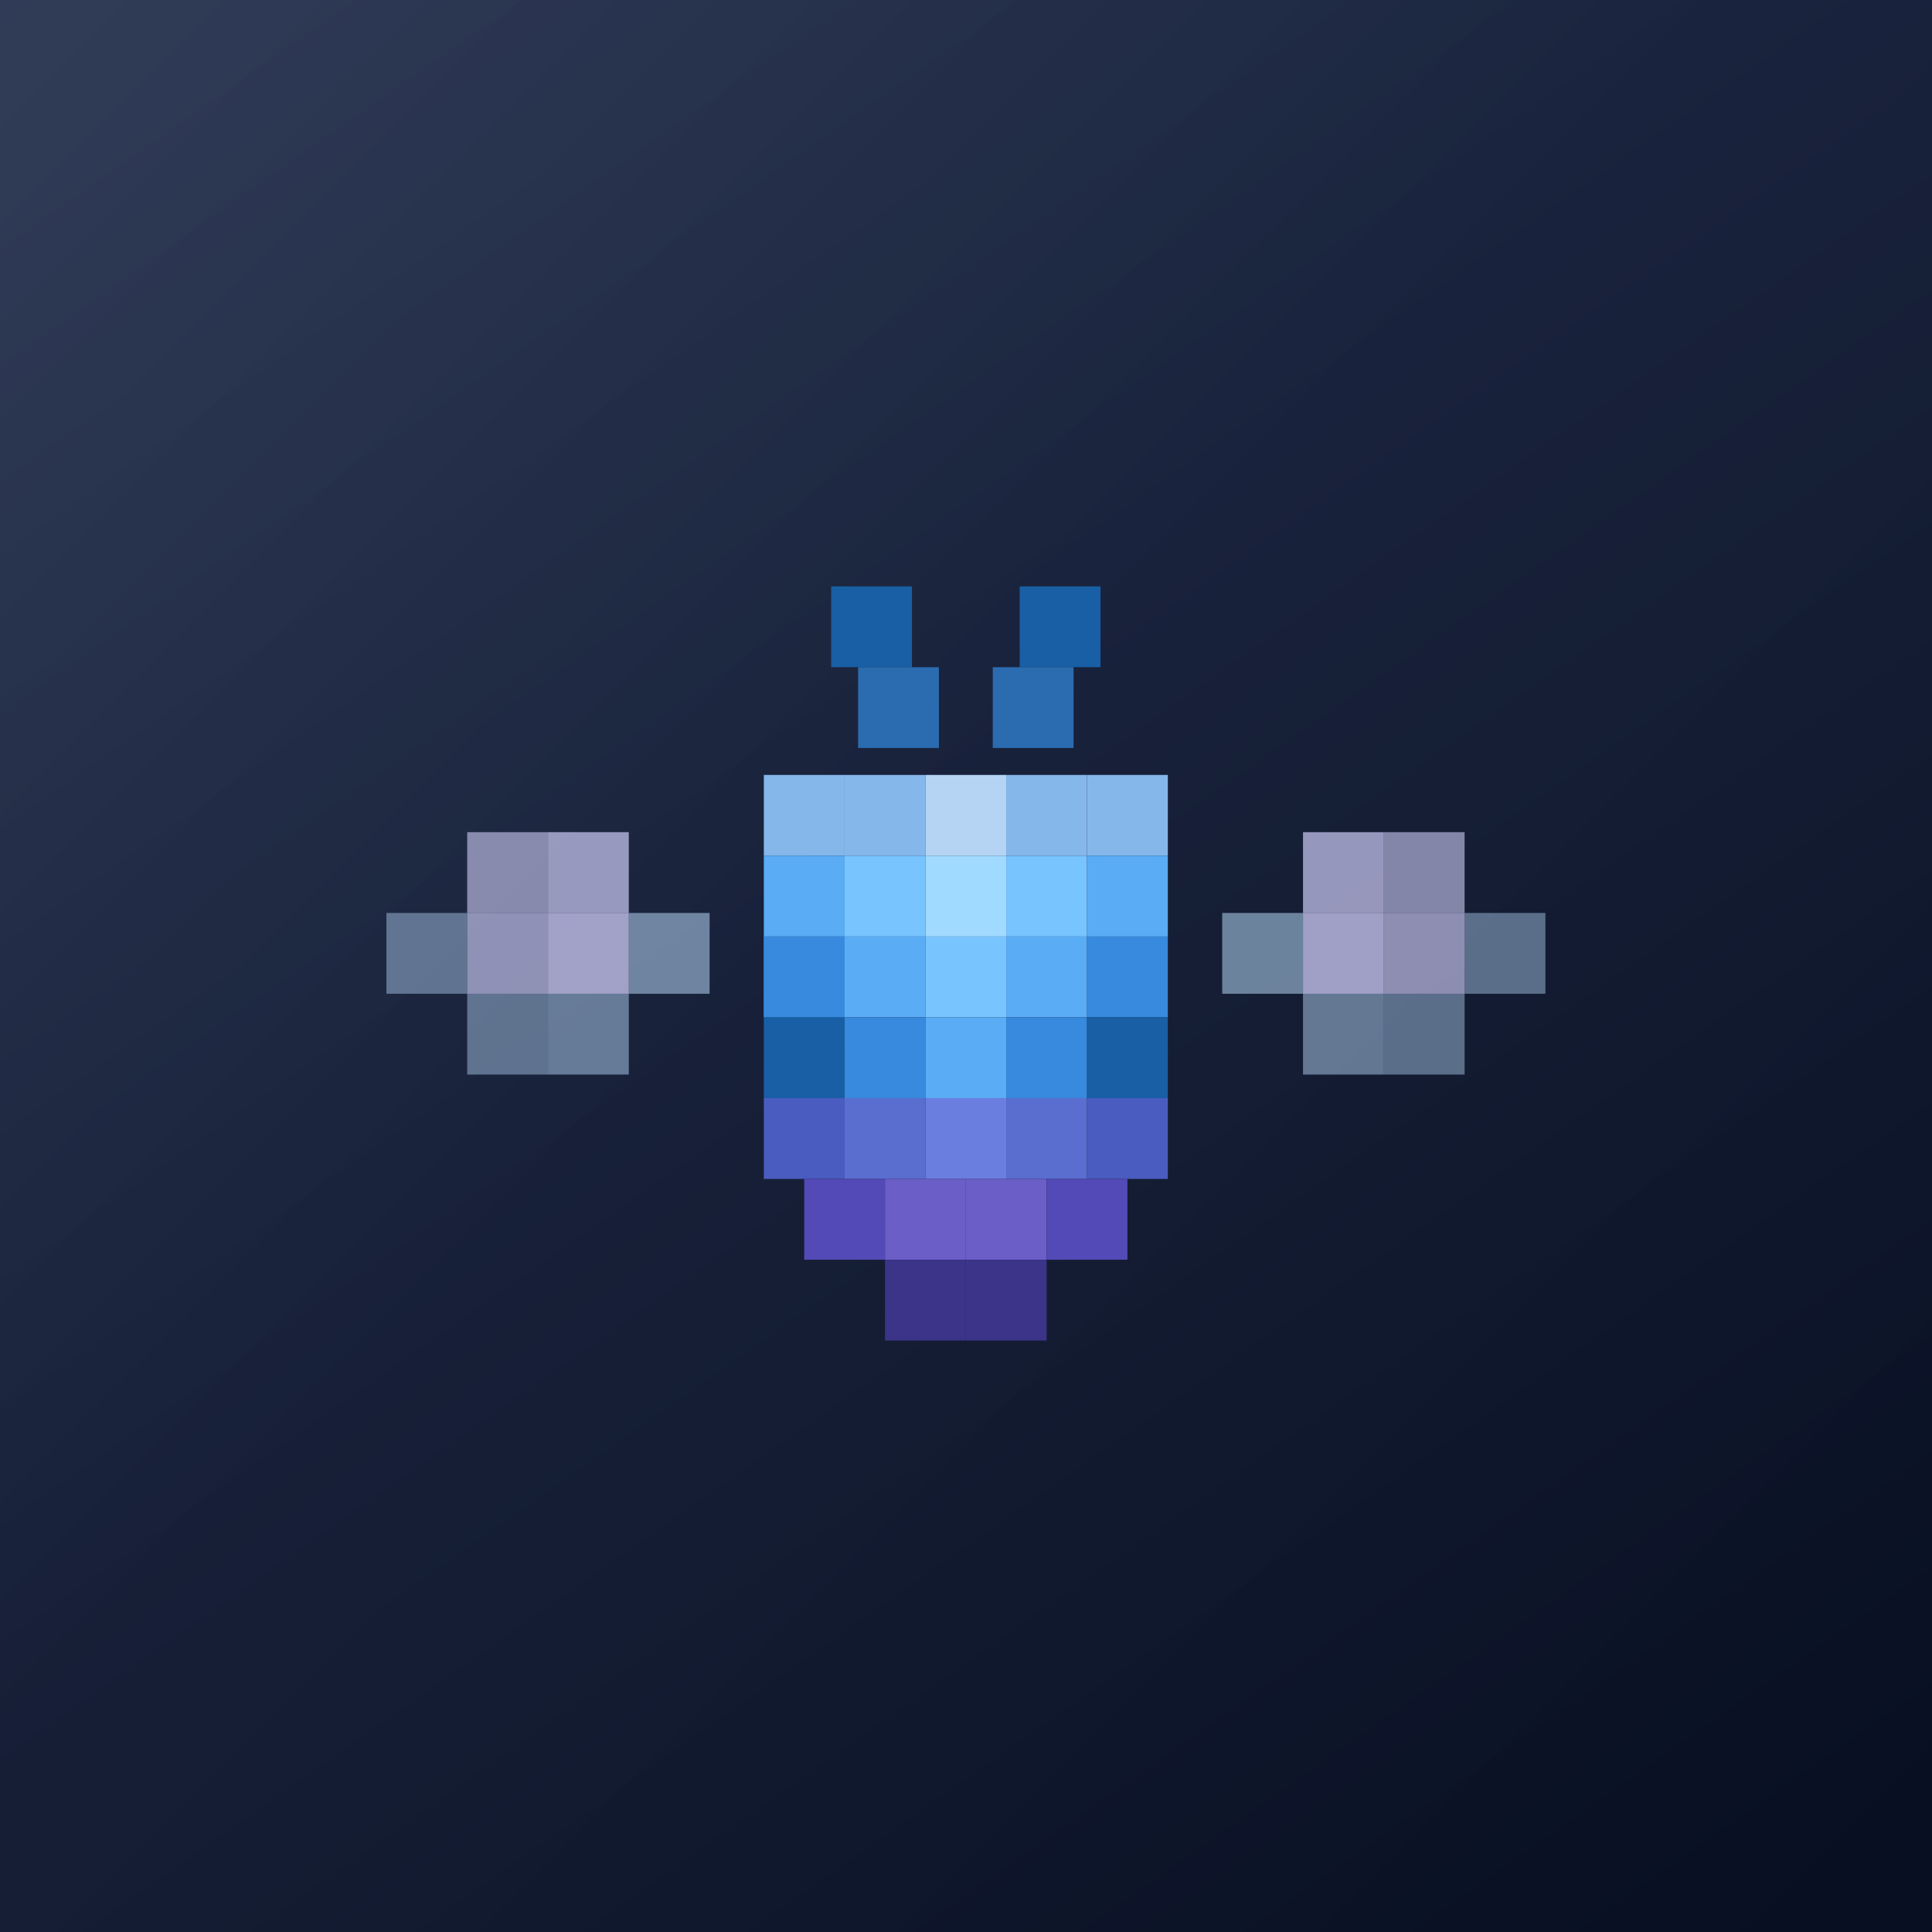
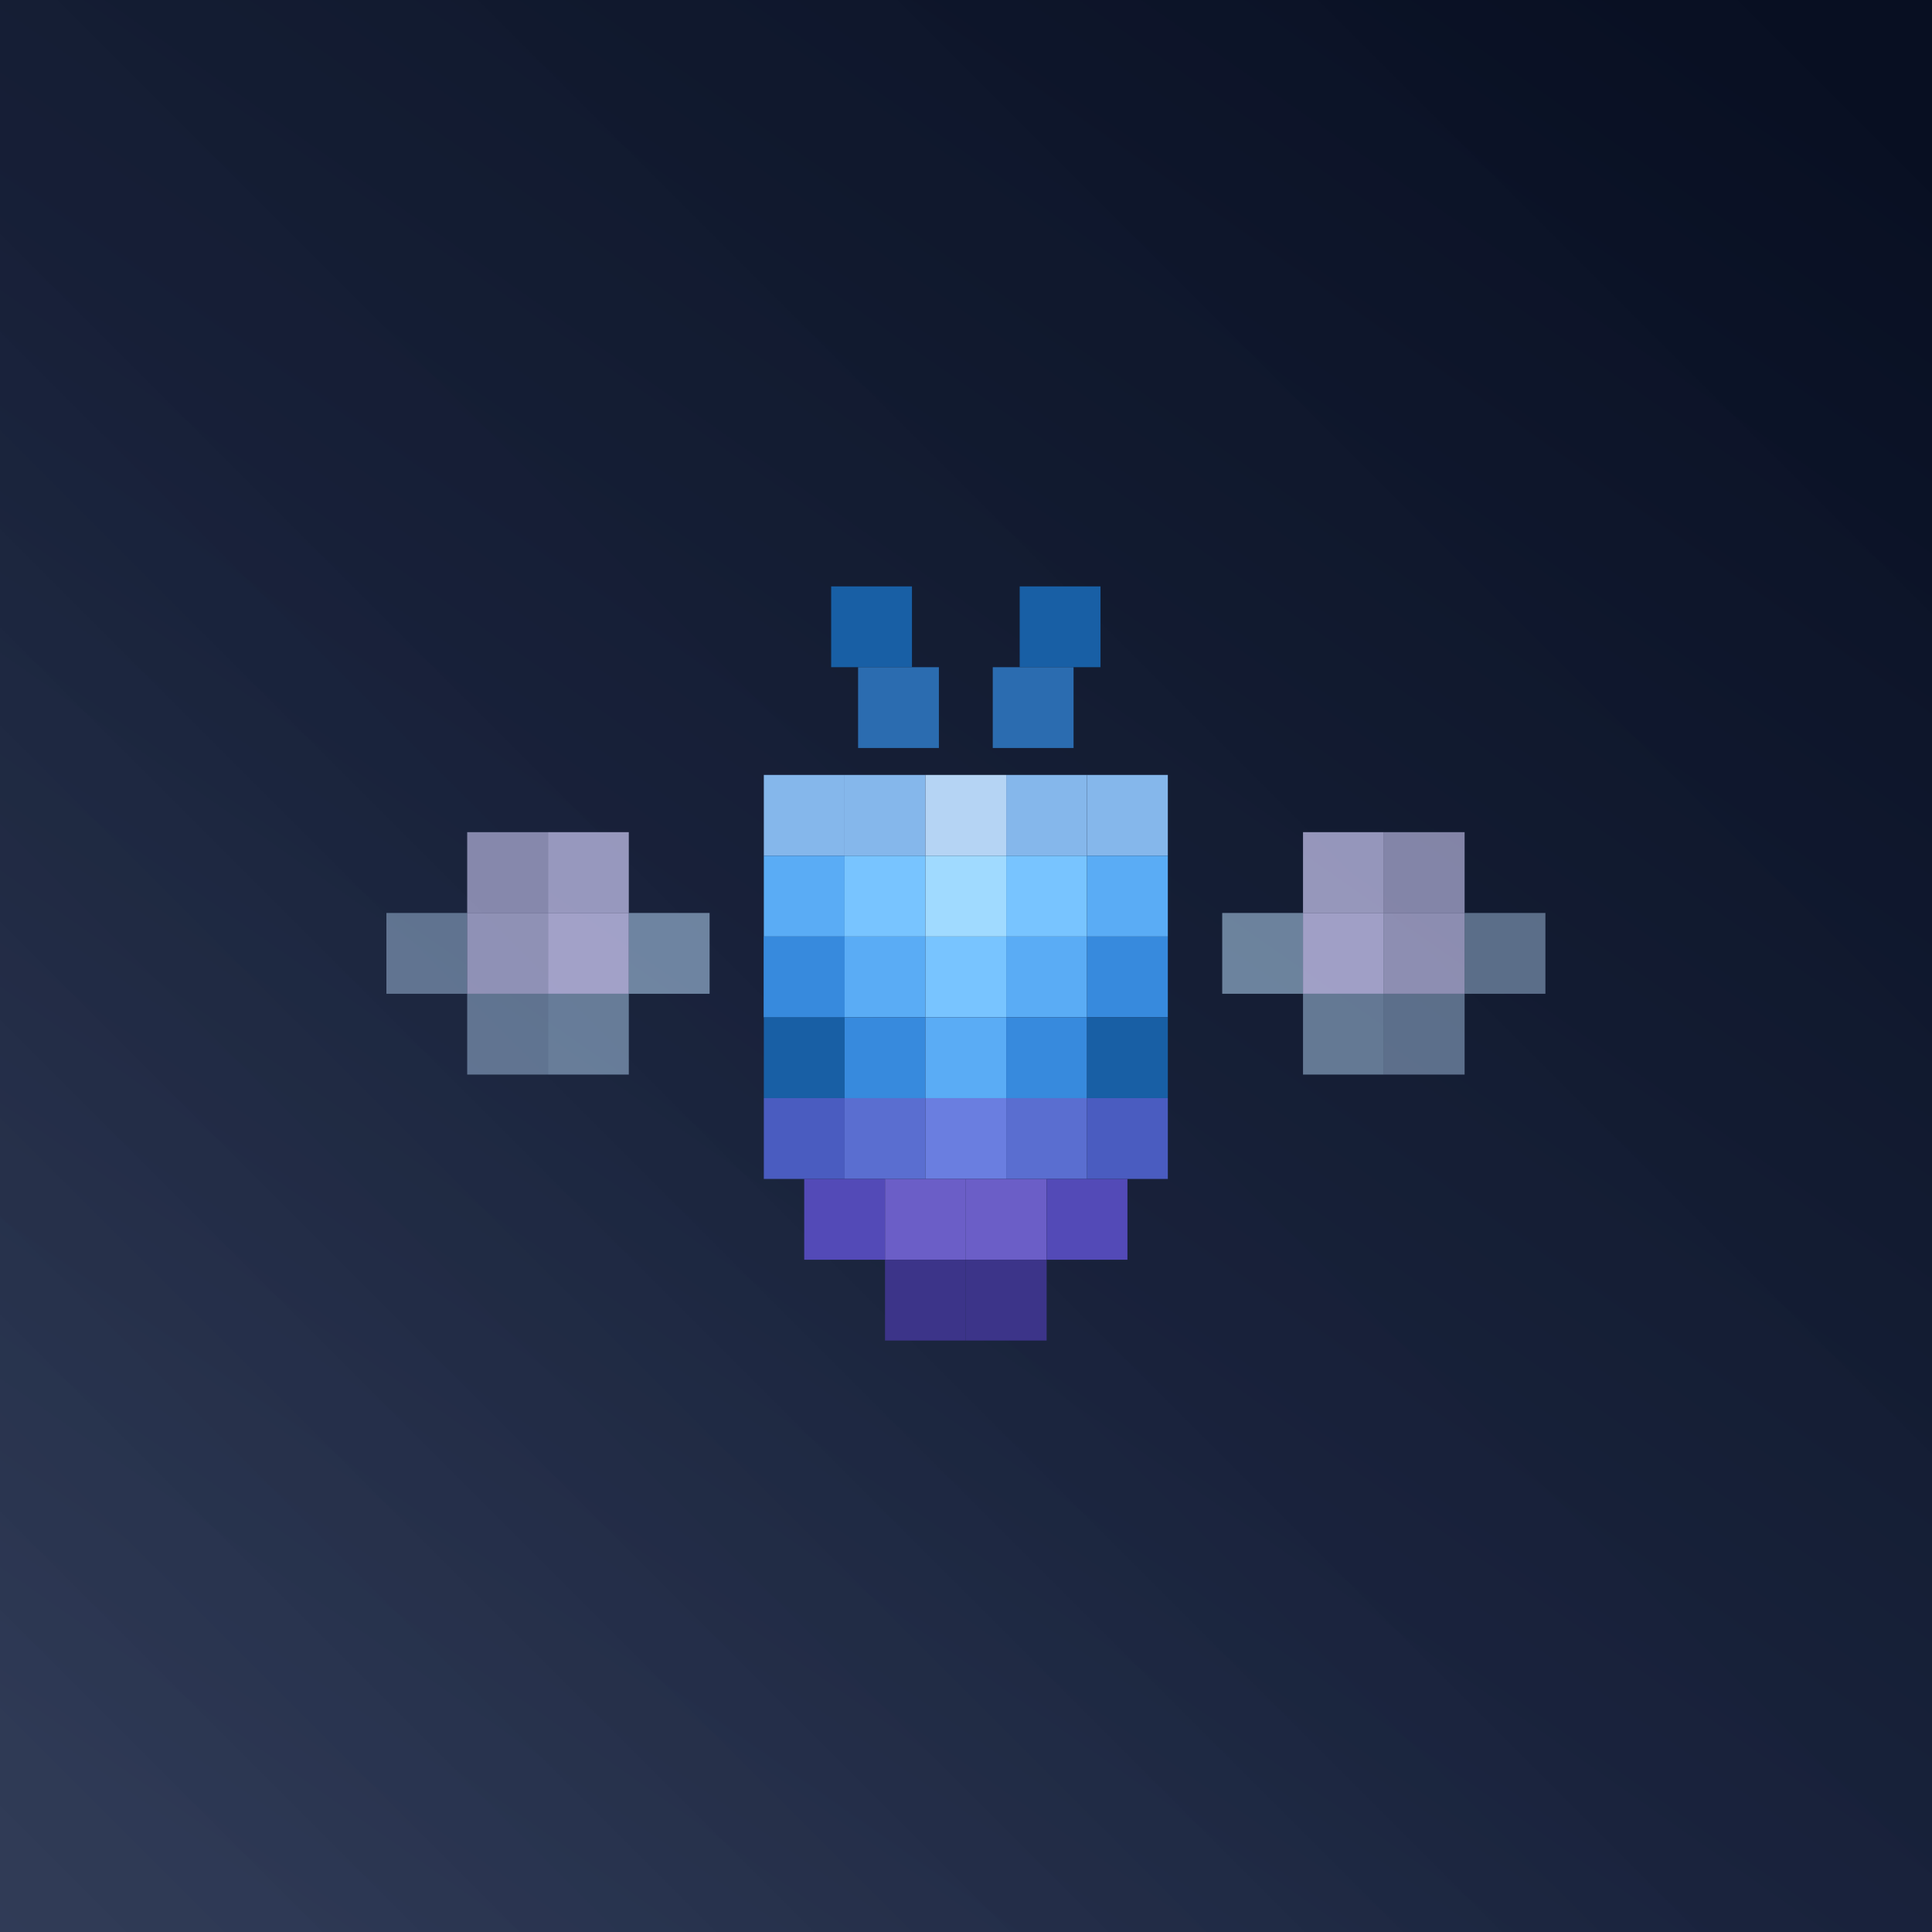
<svg xmlns="http://www.w3.org/2000/svg" viewBox="0 0 512 512">
  <defs>
-     <linearGradient id="bg" x1="0.15" y1="0" x2="0.85" y2="1">
+     <linearGradient id="bg" x1="0.15" y1="1" x2="0.85" y2="0">
      <stop offset="0%" stop-color="#1c2846" />
      <stop offset="100%" stop-color="#080f22" />
    </linearGradient>
-     <linearGradient id="sheen" x1="0" y1="0" x2="1" y2="1">
+     <linearGradient id="sheen" x1="0" y1="1" x2="1" y2="0">
      <stop offset="0%" stop-color="#fff" stop-opacity="0.09" />
      <stop offset="45%" stop-color="#fff" stop-opacity="0.02" />
      <stop offset="100%" stop-color="#fff" stop-opacity="0" />
    </linearGradient>
  </defs>
  <rect width="512" height="512" fill="url(#bg)" />
  <rect width="512" height="512" fill="url(#sheen)" />
  <svg x="102.40" y="155.40" width="307.20" height="201.21" viewBox="0 0 171 112" preserveAspectRatio="xMidYMid meet">
    <g transform="matrix(1,0,0,1,-52.156,-152.359)">
      <g transform="matrix(0.496635,0,0,0.496635,28.3714,152.359)">
        <g transform="matrix(4,0,0,4,4,0)">
          <rect x="44" y="0" width="6" height="6" style="fill:rgb(24,95,165);" />
        </g>
        <g transform="matrix(4,0,0,4,4,0)">
          <rect x="58" y="0" width="6" height="6" style="fill:rgb(24,95,165);" />
        </g>
        <g transform="matrix(4,0,0,4,4,0)">
          <rect x="46" y="6" width="6" height="6" style="fill:rgb(43,108,176);" />
        </g>
        <g transform="matrix(4,0,0,4,4,0)">
          <rect x="56" y="6" width="6" height="6" style="fill:rgb(43,108,176);" />
        </g>
        <g>
          <g transform="matrix(4,0,0,4,0,0)">
            <rect x="40" y="14" width="6" height="6" style="fill:rgb(133,183,235);" />
          </g>
          <g transform="matrix(4,0,0,4,0,0)">
            <rect x="46" y="14" width="6" height="6" style="fill:rgb(133,183,235);" />
          </g>
          <g transform="matrix(4,0,0,4,0,0)">
            <rect x="52" y="14" width="6" height="6" style="fill:rgb(181,212,244);" />
          </g>
          <g transform="matrix(4,0,0,4,0,0)">
            <rect x="58" y="14" width="6" height="6" style="fill:rgb(133,183,235);" />
          </g>
          <g transform="matrix(4,0,0,4,0,0)">
            <rect x="64" y="14" width="6" height="6" style="fill:rgb(133,183,235);" />
          </g>
          <g transform="matrix(4,0,0,4,0,0)">
            <rect x="40" y="20" width="6" height="6" style="fill:rgb(90,172,245);" />
          </g>
          <g transform="matrix(4,0,0,4,0,0)">
            <rect x="46" y="20" width="6" height="6" style="fill:rgb(120,196,255);" />
          </g>
          <g transform="matrix(4,0,0,4,0,0)">
            <rect x="52" y="20" width="6" height="6" style="fill:rgb(160,218,255);" />
          </g>
          <g transform="matrix(4,0,0,4,0,0)">
            <rect x="58" y="20" width="6" height="6" style="fill:rgb(120,196,255);" />
          </g>
          <g transform="matrix(4,0,0,4,0,0)">
            <rect x="64" y="20" width="6" height="6" style="fill:rgb(90,172,245);" />
          </g>
          <g transform="matrix(4,0,0,4,0,0)">
            <rect x="40" y="26" width="6" height="6" style="fill:rgb(55,138,221);" />
          </g>
          <g transform="matrix(4,0,0,4,0,0)">
            <rect x="40" y="26" width="6" height="6" style="fill:rgb(55,138,221);" />
          </g>
          <g transform="matrix(4,0,0,4,0,0)">
            <rect x="46" y="26" width="6" height="6" style="fill:rgb(90,172,245);" />
          </g>
          <g transform="matrix(4,0,0,4,0,0)">
            <rect x="52" y="26" width="6" height="6" style="fill:rgb(120,196,255);" />
          </g>
          <g transform="matrix(4,0,0,4,0,0)">
            <rect x="58" y="26" width="6" height="6" style="fill:rgb(90,172,245);" />
          </g>
          <g transform="matrix(4,0,0,4,0,0)">
            <rect x="64" y="26" width="6" height="6" style="fill:rgb(55,138,221);" />
          </g>
          <g transform="matrix(4,0,0,4,0,0)">
            <rect x="40" y="32" width="6" height="6" style="fill:rgb(24,95,165);" />
          </g>
          <g transform="matrix(4,0,0,4,0,0)">
            <rect x="46" y="32" width="6" height="6" style="fill:rgb(55,138,221);" />
          </g>
          <g transform="matrix(4,0,0,4,0,0)">
            <rect x="52" y="32" width="6" height="6" style="fill:rgb(90,172,245);" />
          </g>
          <g transform="matrix(4,0,0,4,0,0)">
            <rect x="58" y="32" width="6" height="6" style="fill:rgb(55,138,221);" />
          </g>
          <g transform="matrix(4,0,0,4,0,0)">
            <rect x="64" y="32" width="6" height="6" style="fill:rgb(24,95,165);" />
          </g>
          <g transform="matrix(4,0,0,4,0,0)">
            <rect x="40" y="38" width="6" height="6" style="fill:rgb(74,92,192);" />
          </g>
          <g transform="matrix(4,0,0,4,0,0)">
            <rect x="46" y="38" width="6" height="6" style="fill:rgb(90,110,208);" />
          </g>
          <g transform="matrix(4,0,0,4,0,0)">
            <rect x="52" y="38" width="6" height="6" style="fill:rgb(106,126,224);" />
          </g>
          <g transform="matrix(4,0,0,4,0,0)">
            <rect x="58" y="38" width="6" height="6" style="fill:rgb(90,110,208);" />
          </g>
          <g transform="matrix(4,0,0,4,0,0)">
            <rect x="64" y="38" width="6" height="6" style="fill:rgb(74,92,192);" />
          </g>
          <g transform="matrix(4,0,0,4,-4,0)">
            <rect x="44" y="44" width="6" height="6" style="fill:rgb(83,74,183);" />
          </g>
          <g transform="matrix(4,0,0,4,-4,0)">
            <rect x="50" y="44" width="6" height="6" style="fill:rgb(107,94,199);" />
          </g>
          <g transform="matrix(4,0,0,4,-4,0)">
            <rect x="56" y="44" width="6" height="6" style="fill:rgb(107,94,199);" />
          </g>
          <g transform="matrix(4,0,0,4,-4,0)">
            <rect x="62" y="44" width="6" height="6" style="fill:rgb(83,74,183);" />
          </g>
          <g transform="matrix(4,0,0,4,-4,0)">
            <rect x="50" y="50" width="6" height="6" style="fill:rgb(60,52,137);" />
          </g>
          <g transform="matrix(4,0,0,4,-4,0)">
            <rect x="56" y="50" width="6" height="6" style="fill:rgb(60,52,137);" />
          </g>
        </g>
      </g>
      <g transform="matrix(0.496635,0,0,0.496635,32.5749,152.359)">
        <g transform="matrix(4,0,0,4,-0.572407,1)">
          <rect x="16" y="18" width="6" height="6" style="fill:rgb(206,203,246);fill-opacity:0.6;" />
        </g>
        <g transform="matrix(4,0,0,4,-0.572407,1)">
          <rect x="22" y="18" width="6" height="6" style="fill:rgb(206,203,246);fill-opacity:0.7;" />
        </g>
        <g transform="matrix(4,0,0,4,-0.572407,1)">
          <rect x="10" y="24" width="6" height="6" style="fill:rgb(181,212,244);fill-opacity:0.45;" />
        </g>
        <g transform="matrix(4,0,0,4,-0.572407,1)">
          <rect x="16" y="24" width="6" height="6" style="fill:rgb(206,203,246);fill-opacity:0.65;" />
        </g>
        <g transform="matrix(4,0,0,4,-0.572407,1)">
          <rect x="22" y="24" width="6" height="6" style="fill:rgb(206,203,246);fill-opacity:0.75;" />
        </g>
        <g transform="matrix(4,0,0,4,-0.572407,1)">
          <rect x="28" y="24" width="6" height="6" style="fill:rgb(181,212,244);fill-opacity:0.55;" />
        </g>
        <g transform="matrix(4,0,0,4,-0.572407,1)">
          <rect x="16" y="30" width="6" height="6" style="fill:rgb(181,212,244);fill-opacity:0.45;" />
        </g>
        <g transform="matrix(4,0,0,4,-0.572407,1)">
          <rect x="22" y="30" width="6" height="6" style="fill:rgb(181,212,244);fill-opacity:0.5;" />
        </g>
      </g>
      <g transform="matrix(0.496635,0,0,0.496635,36.3938,152.855)">
        <g transform="matrix(4,0,0,4,0,0)">
          <rect x="76" y="18" width="6" height="6" style="fill:rgb(206,203,246);fill-opacity:0.7;" />
        </g>
        <g transform="matrix(4,0,0,4,0,0)">
          <rect x="82" y="18" width="6" height="6" style="fill:rgb(206,203,246);fill-opacity:0.6;" />
        </g>
        <g transform="matrix(4,0,0,4,0,0)">
          <rect x="70" y="24" width="6" height="6" style="fill:rgb(181,212,244);fill-opacity:0.55;" />
        </g>
        <g transform="matrix(4,0,0,4,0,0)">
          <rect x="76" y="24" width="6" height="6" style="fill:rgb(206,203,246);fill-opacity:0.75;" />
        </g>
        <g transform="matrix(4,0,0,4,0,0)">
          <rect x="82" y="24" width="6" height="6" style="fill:rgb(206,203,246);fill-opacity:0.65;" />
        </g>
        <g transform="matrix(4,0,0,4,0,0)">
          <rect x="88" y="24" width="6" height="6" style="fill:rgb(181,212,244);fill-opacity:0.45;" />
        </g>
        <g transform="matrix(4,0,0,4,0,0)">
          <rect x="76" y="30" width="6" height="6" style="fill:rgb(181,212,244);fill-opacity:0.5;" />
        </g>
        <g transform="matrix(4,0,0,4,0,0)">
          <rect x="82" y="30" width="6" height="6" style="fill:rgb(181,212,244);fill-opacity:0.45;" />
        </g>
      </g>
    </g>
  </svg>
</svg>
